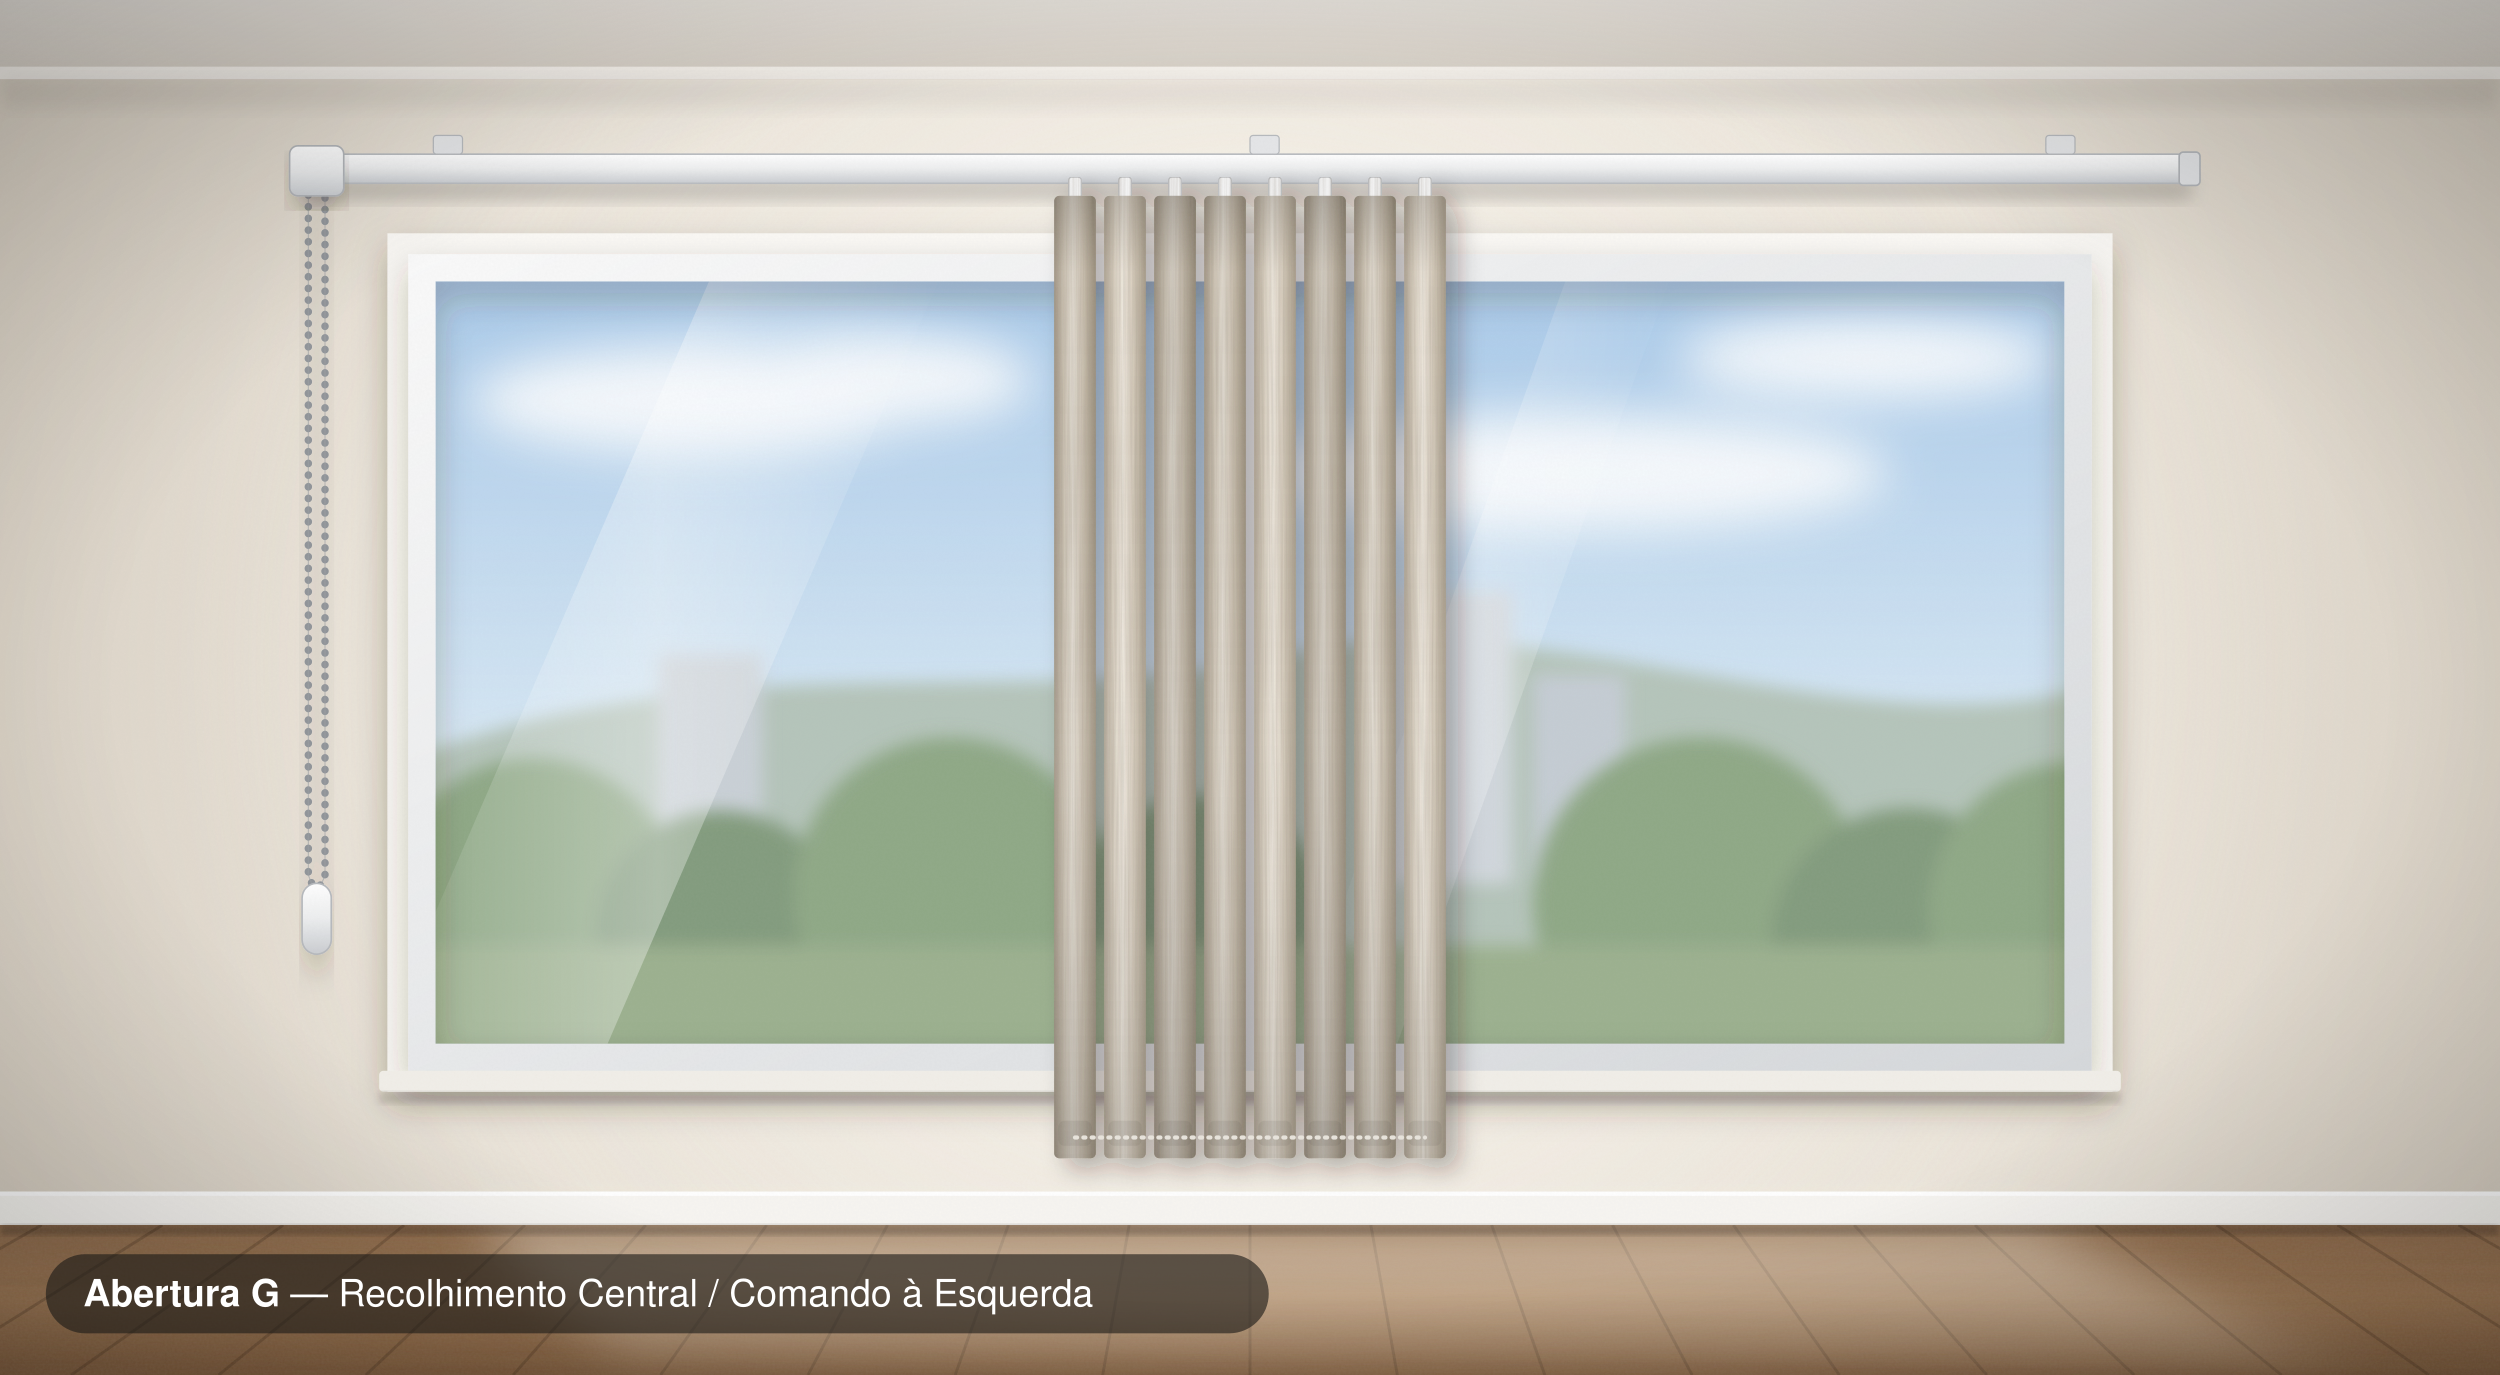
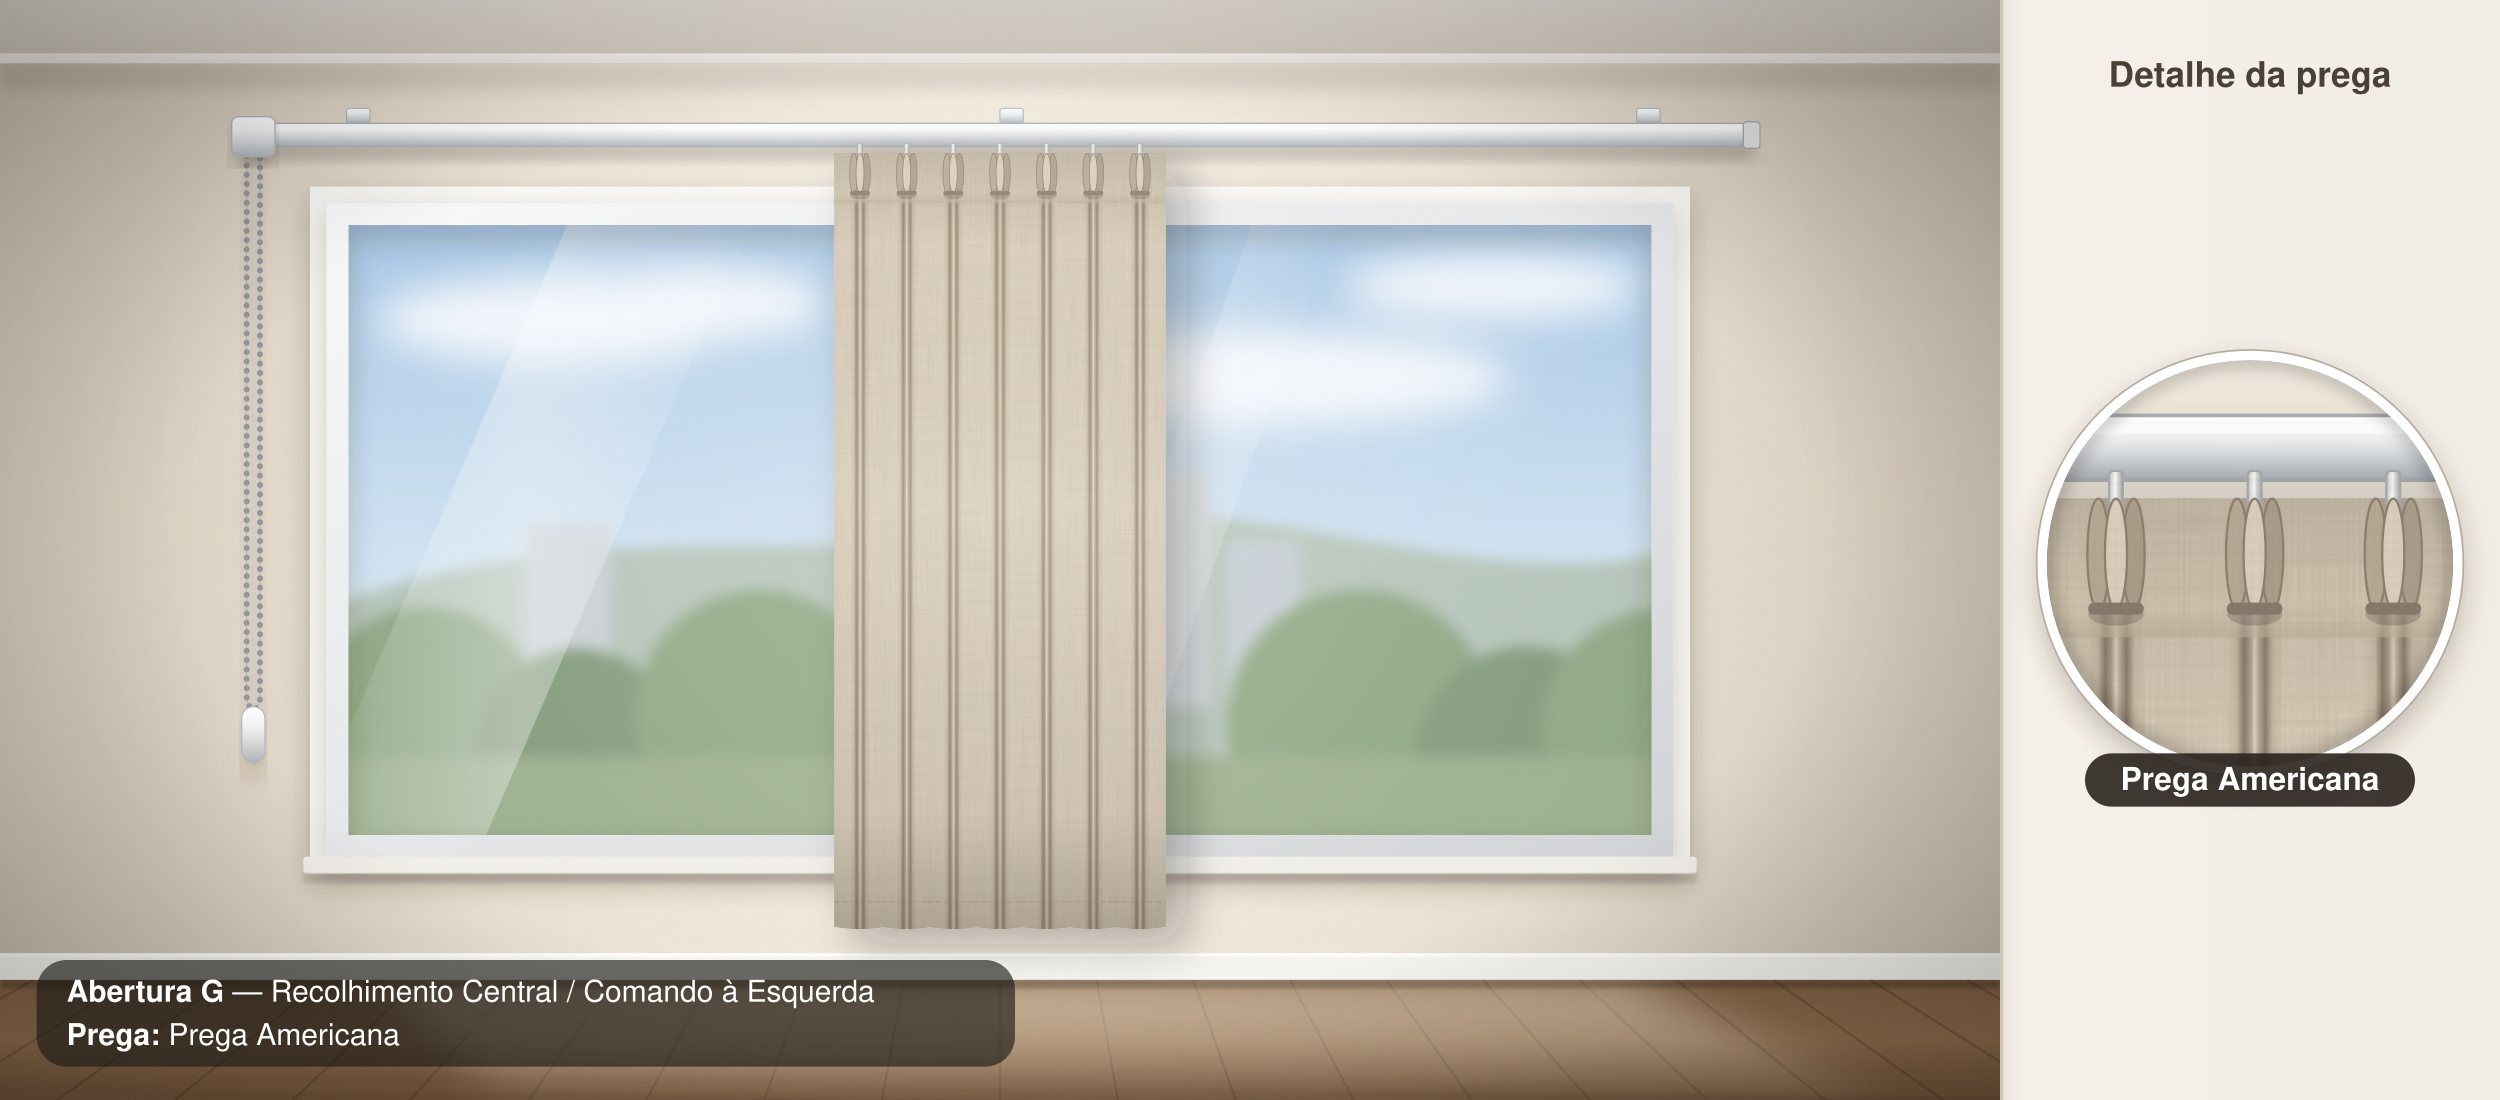
- <svg xmlns="http://www.w3.org/2000/svg" viewBox="0 0 1200 660" width="1200" height="660" role="img" aria-label="Abertura G: Recolhimento Central / Comando à Esquerda">
+ <svg xmlns="http://www.w3.org/2000/svg" viewBox="0 0 1500 660" width="1500" height="660" role="img" aria-label="Abertura G: Recolhimento Central / Comando à Esquerda. Prega: Prega Americana">
  <defs>
-     <radialGradient id="parede" cx="600" cy="318" r="760" gradientUnits="userSpaceOnUse">
-       <stop offset="0" stop-color="#F6F1EA" />
-       <stop offset=".55" stop-color="#E8E1D6" />
-       <stop offset="1" stop-color="#CFC6B8" />
+     <radialGradient id="parede" cx="600" cy="318" r="780" gradientUnits="userSpaceOnUse">
+       <stop offset="0" stop-color="#F4EEE5" />
+       <stop offset=".5" stop-color="#E4DACB" />
+       <stop offset="1" stop-color="#BFB3A2" />
    </radialGradient>
    <linearGradient id="teto" x1="0" y1="0" x2="0" y2="1">
-       <stop offset="0" stop-color="#E6E1DA" />
-       <stop offset="1" stop-color="#D3CCC2" />
+       <stop offset="0" stop-color="#E2DCD3" />
+       <stop offset="1" stop-color="#CCC4B8" />
    </linearGradient>
    <linearGradient id="piso" x1="0" y1="0" x2="0" y2="1">
-       <stop offset="0" stop-color="#8E6A4B" />
-       <stop offset=".5" stop-color="#9F7854" />
-       <stop offset="1" stop-color="#7A5739" />
+       <stop offset="0" stop-color="#7E5B3E" />
+       <stop offset=".5" stop-color="#946D4B" />
+       <stop offset="1" stop-color="#6B4B31" />
    </linearGradient>
    <linearGradient id="luzPiso" x1="0" y1="0" x2="0" y2="1">
-       <stop offset="0" stop-color="#FFF6E6" stop-opacity=".55" />
-       <stop offset="1" stop-color="#FFF6E6" stop-opacity=".12" />
+       <stop offset="0" stop-color="#FFF4DE" stop-opacity=".6" />
+       <stop offset="1" stop-color="#FFF4DE" stop-opacity=".1" />
    </linearGradient>
    <linearGradient id="ceu" x1="0" y1="0" x2="0" y2="1">
-       <stop offset="0" stop-color="#8DB8E2" />
-       <stop offset=".6" stop-color="#C9DFF0" />
-       <stop offset="1" stop-color="#E9F1F4" />
+       <stop offset="0" stop-color="#86B2DE" />
+       <stop offset=".6" stop-color="#C6DDF0" />
+       <stop offset="1" stop-color="#EAF1F3" />
    </linearGradient>
    <linearGradient id="aluminio" x1="0" y1="0" x2="0" y2="1">
      <stop offset="0" stop-color="#FFFFFF" />
-       <stop offset=".5" stop-color="#ECEDEE" />
-       <stop offset="1" stop-color="#C9CCD0" />
-     </linearGradient>
+       <stop offset=".35" stop-color="#F1F2F3" />
+       <stop offset=".6" stop-color="#D9DCDF" />
+       <stop offset="1" stop-color="#AEB2B7" />
+     </linearGradient>
+     <linearGradient id="metal" x1="0" y1="0" x2="1" y2="0">
+       <stop offset="0" stop-color="#C9CCD0" />
+       <stop offset=".45" stop-color="#FFFFFF" />
+       <stop offset="1" stop-color="#A3A7AC" />
+     </linearGradient>
+     <radialGradient id="botao" cx=".35" cy=".35" r=".7">
+       <stop offset="0" stop-color="#FFFFFF" />
+       <stop offset=".5" stop-color="#D8D2C8" />
+       <stop offset="1" stop-color="#8E877C" />
+     </radialGradient>
    <linearGradient id="caixilho" x1="0" y1="0" x2="1" y2="1">
      <stop offset="0" stop-color="#FAFAFA" />
-       <stop offset="1" stop-color="#D5D8DB" />
-     </linearGradient>
-     <linearGradient id="lamina" x1="0" y1="0" x2="1" y2="0">
-       <stop offset="0" stop-color="#A89C8A" />
-       <stop offset=".25" stop-color="#D9CFBF" />
-       <stop offset=".45" stop-color="#EEE7DB" />
-       <stop offset=".7" stop-color="#D3C8B6" />
-       <stop offset="1" stop-color="#9F937F" />
-     </linearGradient>
-     <linearGradient id="laminaAltura" x1="0" y1="0" x2="0" y2="1">
-       <stop offset="0" stop-color="#000" stop-opacity=".18" />
-       <stop offset=".08" stop-color="#000" stop-opacity="0" />
-       <stop offset=".55" stop-color="#FFF" stop-opacity=".06" />
-       <stop offset="1" stop-color="#000" stop-opacity=".16" />
+       <stop offset="1" stop-color="#D1D4D7" />
+     </linearGradient>
+     <linearGradient id="volume" x1="0" y1="0" x2="0" y2="1">
+       <stop offset="0" stop-color="#1B140E" stop-opacity=".34" />
+       <stop offset=".05" stop-color="#1B140E" stop-opacity=".08" />
+       <stop offset=".12" stop-color="#1B140E" stop-opacity="0" />
+       <stop offset=".45" stop-color="#FFF8EA" stop-opacity=".08" />
+       <stop offset=".85" stop-color="#1B140E" stop-opacity=".06" />
+       <stop offset="1" stop-color="#1B140E" stop-opacity=".26" />
+     </linearGradient>
+     <linearGradient id="dobra0Americana" x1="0" y1="0" x2="1" y2="0">
+       <stop offset="0" stop-color="#daceb9" />
+       <stop offset="0.3" stop-color="#dcd0bc" />
+       <stop offset="0.38" stop-color="#d0c2aa" />
+       <stop offset="0.43" stop-color="#877b6b" />
+       <stop offset="0.47" stop-color="#afa18d" />
+       <stop offset="0.5" stop-color="#e4dac8" />
+       <stop offset="0.53" stop-color="#b9ab95" />
+       <stop offset="0.57" stop-color="#8a7e6e" />
+       <stop offset="0.62" stop-color="#cfc0a9" />
+       <stop offset="0.7" stop-color="#dcd0bc" />
+       <stop offset="1" stop-color="#daceb9" />
+     </linearGradient>
+     <linearGradient id="cabecote0" x1="0" y1="0" x2="0" y2="1">
+       <stop offset="0" stop-color="#ddd1be" />
+       <stop offset=".8" stop-color="#d5c8b2" />
+       <stop offset="1" stop-color="#bcae98" />
    </linearGradient>
    <linearGradient id="reflexo" x1="0" y1="0" x2="1" y2="0">
      <stop offset="0" stop-color="#FFF" stop-opacity="0" />
      <stop offset=".5" stop-color="#FFF" stop-opacity=".35" />
      <stop offset="1" stop-color="#FFF" stop-opacity="0" />
    </linearGradient>
    <radialGradient id="vinheta" cx=".5" cy=".5" r=".75">
-       <stop offset=".6" stop-color="#000" stop-opacity="0" />
-       <stop offset="1" stop-color="#000" stop-opacity=".28" />
+       <stop offset=".55" stop-color="#000" stop-opacity="0" />
+       <stop offset="1" stop-color="#000" stop-opacity=".32" />
    </radialGradient>
-     <radialGradient id="brilhoJanela" cx="600" cy="318" r="520" gradientUnits="userSpaceOnUse">
-       <stop offset="0" stop-color="#FFFBF2" stop-opacity=".55" />
-       <stop offset="1" stop-color="#FFFBF2" stop-opacity="0" />
+     <radialGradient id="brilhoJanela" cx="600" cy="318" r="560" gradientUnits="userSpaceOnUse">
+       <stop offset="0" stop-color="#FFF8EC" stop-opacity=".65" />
+       <stop offset="1" stop-color="#FFF8EC" stop-opacity="0" />
    </radialGradient>
+     <radialGradient id="luzNaCortina" cx="600" cy="278.8" r="520" gradientUnits="userSpaceOnUse">
+       <stop offset="0" stop-color="#FFF6E2" stop-opacity=".55" />
+       <stop offset=".6" stop-color="#FFF6E2" stop-opacity=".12" />
+       <stop offset="1" stop-color="#FFF6E2" stop-opacity="0" />
+     </radialGradient>
+     <linearGradient id="fundoLupa" x1="0" y1="0" x2="0" y2="1">
+       <stop offset="0" stop-color="#EEE7DC" />
+       <stop offset="1" stop-color="#D9CFC0" />
+     </linearGradient>
+     <linearGradient id="coluna" x1="0" y1="0" x2="1" y2="0">
+       <stop offset="0" stop-color="#E9E3D9" />
+       <stop offset=".05" stop-color="#F5F1EA" />
+       <stop offset="1" stop-color="#F1ECE4" />
+     </linearGradient>
+     <clipPath id="cena">
+       <rect width="1200" height="660" />
+     </clipPath>
    <clipPath id="vaos">
      <rect x="209" y="135" width="384.5" height="366" />
      <rect x="606.5" y="135" width="384.5" height="366" />
    </clipPath>
    <clipPath id="pisoClip">
      <rect x="0" y="588" width="1200" height="72" />
    </clipPath>
+     <clipPath id="lupa0">
+       <circle cx="1350" cy="338" r="122" />
+     </clipPath>
    <filter id="desfoque4" x="-10%" y="-30%" width="120%" height="160%">
      <feGaussianBlur stdDeviation="4" />
    </filter>
    <filter id="desfoque2">
      <feGaussianBlur stdDeviation="1.6" />
    </filter>
    <filter id="desfoque12" x="-20%" y="-50%" width="140%" height="200%">
      <feGaussianBlur stdDeviation="12" />
    </filter>
    <filter id="sombra" x="-10%" y="-20%" width="120%" height="150%">
      <feDropShadow dx="0" dy="7" stdDeviation="8" flood-color="#3A2E22" flood-opacity=".28" />
    </filter>
-     <filter id="sombraLaminas" x="-10%" y="-5%" width="125%" height="115%">
-       <feDropShadow dx="6" dy="5" stdDeviation="6" flood-color="#2E2418" flood-opacity=".32" />
+     <filter id="sombraCortina" x="-15%" y="-5%" width="135%" height="120%">
+       <feDropShadow dx="2" dy="3" stdDeviation="2.5" flood-color="#241B12" flood-opacity=".35" result="perto" />
+       <feDropShadow dx="12" dy="9" stdDeviation="13" flood-color="#241B12" flood-opacity=".34" />
    </filter>
    <filter id="tecido" x="0" y="0" width="100%" height="100%">
-       <feTurbulence type="fractalNoise" baseFrequency="0.9 0.015" numOctaves="2" seed="4" result="n" />
-       <feColorMatrix in="n" type="matrix" values="0 0 0 0 .35  0 0 0 0 .30  0 0 0 0 .24  0 0 0 .55 -.12" result="nc" />
-       <feComposite in="nc" in2="SourceGraphic" operator="in" result="t" />
+       <feTurbulence type="fractalNoise" baseFrequency="1.5 0.03" numOctaves="2" seed="4" result="urdume" />
+       <feTurbulence type="fractalNoise" baseFrequency="0.03 1.2" numOctaves="1" seed="11" result="trama" />
+       <feBlend in="urdume" in2="trama" mode="multiply" result="fios" />
+       <feColorMatrix in="fios" type="matrix" values="0 0 0 0 .28  0 0 0 0 .23  0 0 0 0 .18  0 0 0 .42 -.15" result="fiosCor" />
+       <feComposite in="fiosCor" in2="SourceGraphic" operator="in" result="textura" />
      <feMerge>
        <feMergeNode in="SourceGraphic" />
-         <feMergeNode in="t" />
+         <feMergeNode in="textura" />
      </feMerge>
+     </filter>
+     <filter id="reboco" x="0" y="0" width="100%" height="100%">
+       <feTurbulence type="fractalNoise" baseFrequency=".55" numOctaves="3" seed="21" />
+       <feColorMatrix type="matrix" values="0 0 0 0 .45  0 0 0 0 .40  0 0 0 0 .34  0 0 0 .09 0" />
    </filter>
    <filter id="grao" x="0" y="0" width="100%" height="100%">
      <feTurbulence type="fractalNoise" baseFrequency=".85" numOctaves="2" seed="9" />
-       <feColorMatrix type="matrix" values="0 0 0 0 .5  0 0 0 0 .5  0 0 0 0 .5  0 0 0 .07 0" />
+       <feColorMatrix type="matrix" values="0 0 0 0 .5  0 0 0 0 .5  0 0 0 0 .5  0 0 0 .06 0" />
    </filter>
    <filter id="veios" x="0" y="0" width="100%" height="100%">
      <feTurbulence type="fractalNoise" baseFrequency="0.004 0.18" numOctaves="3" seed="2" />
-       <feColorMatrix type="matrix" values="0 0 0 0 .25  0 0 0 0 .14  0 0 0 0 .06  0 0 0 .5 -.1" />
+       <feColorMatrix type="matrix" values="0 0 0 0 .25  0 0 0 0 .14  0 0 0 0 .06  0 0 0 .55 -.1" />
    </filter>
  </defs>
-   <rect width="1200" height="660" fill="url(#parede)" />
-   <rect width="1200" height="660" fill="url(#brilhoJanela)" />
-   <rect width="1200" height="38" fill="url(#teto)" />
-   <rect y="32" width="1200" height="6" fill="#F3EFE9" />
-   <rect y="38" width="1200" height="14" fill="#000" opacity=".06" filter="url(#desfoque4)" />
-   <rect y="588" width="1200" height="72" fill="url(#piso)" />
-   <rect y="588" width="1200" height="72" filter="url(#veios)" />
-   <g clip-path="url(#pisoClip)" stroke="#3E2817" stroke-opacity=".28" stroke-width="1.4">
-     <line x1="-328" y1="588" x2="-531.7" y2="660" />
-     <line x1="-270" y1="588" x2="-461" y2="660" />
-     <line x1="-212" y1="588" x2="-390.2" y2="660" />
-     <line x1="-154" y1="588" x2="-319.5" y2="660" />
-     <line x1="-96" y1="588" x2="-248.8" y2="660" />
-     <line x1="-38" y1="588" x2="-178" y2="660" />
-     <line x1="20" y1="588" x2="-107.3" y2="660" />
-     <line x1="78" y1="588" x2="-36.6" y2="660" />
-     <line x1="136" y1="588" x2="34.1" y2="660" />
-     <line x1="194" y1="588" x2="104.9" y2="660" />
-     <line x1="252" y1="588" x2="175.6" y2="660" />
-     <line x1="310" y1="588" x2="246.3" y2="660" />
-     <line x1="368" y1="588" x2="317.1" y2="660" />
-     <line x1="426" y1="588" x2="387.8" y2="660" />
-     <line x1="484" y1="588" x2="458.5" y2="660" />
-     <line x1="542" y1="588" x2="529.3" y2="660" />
-     <line x1="600" y1="588" x2="600" y2="660" />
-     <line x1="658" y1="588" x2="670.7" y2="660" />
-     <line x1="716" y1="588" x2="741.5" y2="660" />
-     <line x1="774" y1="588" x2="812.2" y2="660" />
-     <line x1="832" y1="588" x2="882.9" y2="660" />
-     <line x1="890" y1="588" x2="953.7" y2="660" />
-     <line x1="948" y1="588" x2="1024.4" y2="660" />
-     <line x1="1006" y1="588" x2="1095.1" y2="660" />
-     <line x1="1064" y1="588" x2="1165.9" y2="660" />
-     <line x1="1122" y1="588" x2="1236.6" y2="660" />
-     <line x1="1180" y1="588" x2="1307.3" y2="660" />
-     <line x1="1238" y1="588" x2="1378" y2="660" />
-     <line x1="1296" y1="588" x2="1448.8" y2="660" />
-     <line x1="1354" y1="588" x2="1519.5" y2="660" />
-     <line x1="1412" y1="588" x2="1590.2" y2="660" />
-     <line x1="1470" y1="588" x2="1661" y2="660" />
-     <line x1="1528" y1="588" x2="1731.7" y2="660" />
+   <g clip-path="url(#cena)">
+     <rect width="1200" height="660" fill="url(#parede)" />
+     <rect width="1200" height="660" filter="url(#reboco)" />
+     <rect width="1200" height="660" fill="url(#brilhoJanela)" />
+     <rect width="1200" height="38" fill="url(#teto)" />
+     <rect y="32" width="1200" height="6" fill="#F3EFE9" />
+     <rect y="38" width="1200" height="16" fill="#000" opacity=".08" filter="url(#desfoque4)" />
+     <rect y="588" width="1200" height="72" fill="url(#piso)" />
+     <rect y="588" width="1200" height="72" filter="url(#veios)" />
+     <g clip-path="url(#pisoClip)" stroke="#3E2817" stroke-opacity=".3" stroke-width="1.4">
+       <line x1="-328" y1="588" x2="-531.7" y2="660" />
+       <line x1="-270" y1="588" x2="-461" y2="660" />
+       <line x1="-212" y1="588" x2="-390.2" y2="660" />
+       <line x1="-154" y1="588" x2="-319.5" y2="660" />
+       <line x1="-96" y1="588" x2="-248.8" y2="660" />
+       <line x1="-38" y1="588" x2="-178" y2="660" />
+       <line x1="20" y1="588" x2="-107.3" y2="660" />
+       <line x1="78" y1="588" x2="-36.6" y2="660" />
+       <line x1="136" y1="588" x2="34.1" y2="660" />
+       <line x1="194" y1="588" x2="104.9" y2="660" />
+       <line x1="252" y1="588" x2="175.6" y2="660" />
+       <line x1="310" y1="588" x2="246.3" y2="660" />
+       <line x1="368" y1="588" x2="317.1" y2="660" />
+       <line x1="426" y1="588" x2="387.8" y2="660" />
+       <line x1="484" y1="588" x2="458.5" y2="660" />
+       <line x1="542" y1="588" x2="529.3" y2="660" />
+       <line x1="600" y1="588" x2="600" y2="660" />
+       <line x1="658" y1="588" x2="670.7" y2="660" />
+       <line x1="716" y1="588" x2="741.5" y2="660" />
+       <line x1="774" y1="588" x2="812.2" y2="660" />
+       <line x1="832" y1="588" x2="882.9" y2="660" />
+       <line x1="890" y1="588" x2="953.7" y2="660" />
+       <line x1="948" y1="588" x2="1024.4" y2="660" />
+       <line x1="1006" y1="588" x2="1095.1" y2="660" />
+       <line x1="1064" y1="588" x2="1165.9" y2="660" />
+       <line x1="1122" y1="588" x2="1236.6" y2="660" />
+       <line x1="1180" y1="588" x2="1307.3" y2="660" />
+       <line x1="1238" y1="588" x2="1378" y2="660" />
+       <line x1="1296" y1="588" x2="1448.8" y2="660" />
+       <line x1="1354" y1="588" x2="1519.5" y2="660" />
+       <line x1="1412" y1="588" x2="1590.2" y2="660" />
+       <line x1="1470" y1="588" x2="1661" y2="660" />
+       <line x1="1528" y1="588" x2="1731.7" y2="660" />
+     </g>
+     <polygon points="226,588 974,588 1144,660 306,660" fill="url(#luzPiso)" filter="url(#desfoque12)" />
+     <rect y="572" width="1200" height="16" fill="#F7F5F1" />
+     <rect y="572" width="1200" height="2" fill="#FFFFFF" />
+     <rect y="588" width="1200" height="5" fill="#000" opacity=".24" filter="url(#desfoque2)" />
+     <rect x="186" y="112" width="828" height="412" fill="#FBF9F5" filter="url(#sombra)" />
+     <g clip-path="url(#vaos)">
+       <rect x="196" y="122" width="808" height="392" fill="url(#ceu)" />
+       <g fill="#FFFFFF" opacity=".85" filter="url(#desfoque12)">
+         <ellipse cx="336" cy="192" rx="110" ry="26" />
+         <ellipse cx="426" cy="182" rx="70" ry="22" />
+         <ellipse cx="756" cy="227" rx="150" ry="28" />
+         <ellipse cx="896" cy="172" rx="90" ry="20" />
+       </g>
+       <path d="M196 364 C356 304 496 344 616 314 S896 364 1004 329 V514 H196 Z" fill="#9FB3A6" filter="url(#desfoque4)" />
+       <g filter="url(#desfoque4)">
+         <rect x="666" y="284" width="60" height="140" fill="#C3CBD2" />
+         <rect x="736" y="324" width="44" height="100" fill="#B4BEC7" />
+         <rect x="316" y="314" width="50" height="110" fill="#BAC3CB" />
+       </g>
+       <g filter="url(#desfoque4)">
+         <circle cx="256" cy="434" r="70" fill="#6E8F64" />
+         <circle cx="346" cy="449" r="60" fill="#5F7F58" />
+         <circle cx="456" cy="429" r="75" fill="#6E8F64" />
+         <circle cx="576" cy="444" r="62" fill="#5F7F58" />
+         <circle cx="816" cy="434" r="80" fill="#6E8F64" />
+         <circle cx="916" cy="454" r="66" fill="#5F7F58" />
+         <circle cx="996" cy="436" r="70" fill="#6E8F64" />
+         <rect x="196" y="454" width="808" height="60" fill="#7F9A6E" />
+       </g>
+       <rect x="196" y="122" width="808" height="392" fill="#FFFFFF" opacity=".22" />
+       <polygon points="346,122 456,122 286,514 176,514" fill="url(#reflexo)" />
+       <polygon points="756,122 806,122 666,514 616,514" fill="url(#reflexo)" opacity=".7" />
+     </g>
+     <g filter="url(#sombra)">
+       <path fill-rule="evenodd" fill="url(#caixilho)" d="M196 122 h808 v392 h-808 Z       M209 135 h384.5 v366 h-384.5 Z       M606.5 135 h384.5 v366 h-384.5 Z" />
+     </g>
+     <rect x="593.5" y="135" width="2" height="366" fill="#000" opacity=".08" />
+     <rect x="182" y="514" width="836" height="10" rx="2" fill="#F1EEE8" />
+     <rect x="182" y="524" width="836" height="6" fill="#000" opacity=".12" filter="url(#desfoque2)" />
+     <rect x="208" y="65" width="14" height="9" rx="1.5" fill="url(#aluminio)" stroke="#A9ADB2" stroke-width=".6" />
+     <rect x="600" y="65" width="14" height="9" rx="1.5" fill="url(#aluminio)" stroke="#A9ADB2" stroke-width=".6" />
+     <rect x="982" y="65" width="14" height="9" rx="1.5" fill="url(#aluminio)" stroke="#A9ADB2" stroke-width=".6" />
+     <rect x="148" y="86" width="904" height="10" fill="#000" opacity=".2" filter="url(#desfoque4)" />
+     <rect x="148" y="74" width="904" height="14" rx="3" fill="url(#aluminio)" stroke="#A9ADB2" stroke-width=".8" />
+     <rect x="150" y="76" width="900" height="2" rx="1" fill="#FFFFFF" opacity=".8" />
+     <rect x="144" y="73" width="10" height="16" rx="2" fill="#E2E3E5" stroke="#A3A6AA" stroke-width=".8" />
+     <rect x="1046" y="73" width="10" height="16" rx="2" fill="#E2E3E5" stroke="#A3A6AA" stroke-width=".8" />
+     <g filter="url(#sombraCortina)">
+       <g filter="url(#tecido)">
+         <g transform="translate(516 0)">
+           <g>
+             <path d="M-15.5 92 H15.5 V556 Q0 559 -15.5 556 Z" fill="url(#dobra0Americana)" />
+             <path d="M-15.5 92 H15.5 V556 Q0 559 -15.5 556 Z" fill="url(#volume)" />
+             <line x1="-15.5" y1="541" x2="15.5" y2="541" stroke="#7a6f60" stroke-opacity=".28" stroke-width="1" stroke-dasharray="3 2" vector-effect="non-scaling-stroke" />
+             <rect x="-15.5" y="92" width="31" height="30" fill="url(#cabecote0)" opacity=".6" />
+           </g>
+           <rect x="-1.5" y="86" width="3" height="9" rx="1" fill="url(#metal)" stroke="#A9ACB0" stroke-width=".5" />
+           <ellipse cx="0" cy="117" rx="6" ry="2.5" fill="#000" opacity=".18" />
+           <ellipse cx="-3.8" cy="104" rx="2.4" ry="12" fill="#b9ab95" stroke="#8a7e6e" stroke-width=".5" />
+           <ellipse cx="3.8" cy="104" rx="2.4" ry="12" fill="#ac9e8a" stroke="#8a7e6e" stroke-width=".5" />
+           <ellipse cx="0" cy="104" rx="2.4" ry="12" fill="#e0d5c2" stroke="#8a7e6e" stroke-width=".5" />
+           <rect x="-6" y="114.5" width="12" height="2.6" rx="1.2" fill="#827667" />
+         </g>
+         <g transform="translate(544 0)">
+           <g>
+             <path d="M-15.5 92 H15.5 V556 Q0 559 -15.5 556 Z" fill="url(#dobra0Americana)" />
+             <path d="M-15.5 92 H15.5 V556 Q0 559 -15.5 556 Z" fill="url(#volume)" />
+             <line x1="-15.5" y1="541" x2="15.5" y2="541" stroke="#7a6f60" stroke-opacity=".28" stroke-width="1" stroke-dasharray="3 2" vector-effect="non-scaling-stroke" />
+             <rect x="-15.5" y="92" width="31" height="30" fill="url(#cabecote0)" opacity=".6" />
+           </g>
+           <rect x="-1.5" y="86" width="3" height="9" rx="1" fill="url(#metal)" stroke="#A9ACB0" stroke-width=".5" />
+           <ellipse cx="0" cy="117" rx="6" ry="2.5" fill="#000" opacity=".18" />
+           <ellipse cx="-3.8" cy="104" rx="2.4" ry="12" fill="#b9ab95" stroke="#8a7e6e" stroke-width=".5" />
+           <ellipse cx="3.8" cy="104" rx="2.4" ry="12" fill="#ac9e8a" stroke="#8a7e6e" stroke-width=".5" />
+           <ellipse cx="0" cy="104" rx="2.4" ry="12" fill="#e0d5c2" stroke="#8a7e6e" stroke-width=".5" />
+           <rect x="-6" y="114.5" width="12" height="2.6" rx="1.2" fill="#827667" />
+         </g>
+         <g transform="translate(572 0)">
+           <g>
+             <path d="M-15.5 92 H15.5 V556 Q0 559 -15.5 556 Z" fill="url(#dobra0Americana)" />
+             <path d="M-15.5 92 H15.5 V556 Q0 559 -15.5 556 Z" fill="url(#volume)" />
+             <line x1="-15.5" y1="541" x2="15.5" y2="541" stroke="#7a6f60" stroke-opacity=".28" stroke-width="1" stroke-dasharray="3 2" vector-effect="non-scaling-stroke" />
+             <rect x="-15.5" y="92" width="31" height="30" fill="url(#cabecote0)" opacity=".6" />
+           </g>
+           <rect x="-1.5" y="86" width="3" height="9" rx="1" fill="url(#metal)" stroke="#A9ACB0" stroke-width=".5" />
+           <ellipse cx="0" cy="117" rx="6" ry="2.5" fill="#000" opacity=".18" />
+           <ellipse cx="-3.8" cy="104" rx="2.4" ry="12" fill="#b9ab95" stroke="#8a7e6e" stroke-width=".5" />
+           <ellipse cx="3.8" cy="104" rx="2.4" ry="12" fill="#ac9e8a" stroke="#8a7e6e" stroke-width=".5" />
+           <ellipse cx="0" cy="104" rx="2.4" ry="12" fill="#e0d5c2" stroke="#8a7e6e" stroke-width=".5" />
+           <rect x="-6" y="114.5" width="12" height="2.6" rx="1.2" fill="#827667" />
+         </g>
+         <g transform="translate(600 0)">
+           <g>
+             <path d="M-15.5 92 H15.5 V556 Q0 559 -15.5 556 Z" fill="url(#dobra0Americana)" />
+             <path d="M-15.5 92 H15.5 V556 Q0 559 -15.5 556 Z" fill="url(#volume)" />
+             <line x1="-15.5" y1="541" x2="15.5" y2="541" stroke="#7a6f60" stroke-opacity=".28" stroke-width="1" stroke-dasharray="3 2" vector-effect="non-scaling-stroke" />
+             <rect x="-15.5" y="92" width="31" height="30" fill="url(#cabecote0)" opacity=".6" />
+           </g>
+           <rect x="-1.5" y="86" width="3" height="9" rx="1" fill="url(#metal)" stroke="#A9ACB0" stroke-width=".5" />
+           <ellipse cx="0" cy="117" rx="6" ry="2.5" fill="#000" opacity=".18" />
+           <ellipse cx="-3.8" cy="104" rx="2.4" ry="12" fill="#b9ab95" stroke="#8a7e6e" stroke-width=".5" />
+           <ellipse cx="3.8" cy="104" rx="2.4" ry="12" fill="#ac9e8a" stroke="#8a7e6e" stroke-width=".5" />
+           <ellipse cx="0" cy="104" rx="2.4" ry="12" fill="#e0d5c2" stroke="#8a7e6e" stroke-width=".5" />
+           <rect x="-6" y="114.5" width="12" height="2.6" rx="1.2" fill="#827667" />
+         </g>
+         <g transform="translate(628 0)">
+           <g>
+             <path d="M-15.5 92 H15.5 V556 Q0 559 -15.5 556 Z" fill="url(#dobra0Americana)" />
+             <path d="M-15.5 92 H15.5 V556 Q0 559 -15.5 556 Z" fill="url(#volume)" />
+             <line x1="-15.5" y1="541" x2="15.5" y2="541" stroke="#7a6f60" stroke-opacity=".28" stroke-width="1" stroke-dasharray="3 2" vector-effect="non-scaling-stroke" />
+             <rect x="-15.5" y="92" width="31" height="30" fill="url(#cabecote0)" opacity=".6" />
+           </g>
+           <rect x="-1.5" y="86" width="3" height="9" rx="1" fill="url(#metal)" stroke="#A9ACB0" stroke-width=".5" />
+           <ellipse cx="0" cy="117" rx="6" ry="2.5" fill="#000" opacity=".18" />
+           <ellipse cx="-3.8" cy="104" rx="2.4" ry="12" fill="#b9ab95" stroke="#8a7e6e" stroke-width=".5" />
+           <ellipse cx="3.8" cy="104" rx="2.4" ry="12" fill="#ac9e8a" stroke="#8a7e6e" stroke-width=".5" />
+           <ellipse cx="0" cy="104" rx="2.4" ry="12" fill="#e0d5c2" stroke="#8a7e6e" stroke-width=".5" />
+           <rect x="-6" y="114.5" width="12" height="2.6" rx="1.2" fill="#827667" />
+         </g>
+         <g transform="translate(656 0)">
+           <g>
+             <path d="M-15.5 92 H15.5 V556 Q0 559 -15.5 556 Z" fill="url(#dobra0Americana)" />
+             <path d="M-15.5 92 H15.5 V556 Q0 559 -15.5 556 Z" fill="url(#volume)" />
+             <line x1="-15.5" y1="541" x2="15.5" y2="541" stroke="#7a6f60" stroke-opacity=".28" stroke-width="1" stroke-dasharray="3 2" vector-effect="non-scaling-stroke" />
+             <rect x="-15.5" y="92" width="31" height="30" fill="url(#cabecote0)" opacity=".6" />
+           </g>
+           <rect x="-1.5" y="86" width="3" height="9" rx="1" fill="url(#metal)" stroke="#A9ACB0" stroke-width=".5" />
+           <ellipse cx="0" cy="117" rx="6" ry="2.5" fill="#000" opacity=".18" />
+           <ellipse cx="-3.8" cy="104" rx="2.4" ry="12" fill="#b9ab95" stroke="#8a7e6e" stroke-width=".5" />
+           <ellipse cx="3.8" cy="104" rx="2.4" ry="12" fill="#ac9e8a" stroke="#8a7e6e" stroke-width=".5" />
+           <ellipse cx="0" cy="104" rx="2.4" ry="12" fill="#e0d5c2" stroke="#8a7e6e" stroke-width=".5" />
+           <rect x="-6" y="114.5" width="12" height="2.6" rx="1.2" fill="#827667" />
+         </g>
+         <g transform="translate(684 0)">
+           <g>
+             <path d="M-15.5 92 H15.5 V556 Q0 559 -15.5 556 Z" fill="url(#dobra0Americana)" />
+             <path d="M-15.5 92 H15.5 V556 Q0 559 -15.5 556 Z" fill="url(#volume)" />
+             <line x1="-15.5" y1="541" x2="15.5" y2="541" stroke="#7a6f60" stroke-opacity=".28" stroke-width="1" stroke-dasharray="3 2" vector-effect="non-scaling-stroke" />
+             <rect x="-15.5" y="92" width="31" height="30" fill="url(#cabecote0)" opacity=".6" />
+           </g>
+           <rect x="-1.5" y="86" width="3" height="9" rx="1" fill="url(#metal)" stroke="#A9ACB0" stroke-width=".5" />
+           <ellipse cx="0" cy="117" rx="6" ry="2.5" fill="#000" opacity=".18" />
+           <ellipse cx="-3.8" cy="104" rx="2.4" ry="12" fill="#b9ab95" stroke="#8a7e6e" stroke-width=".5" />
+           <ellipse cx="3.8" cy="104" rx="2.4" ry="12" fill="#ac9e8a" stroke="#8a7e6e" stroke-width=".5" />
+           <ellipse cx="0" cy="104" rx="2.4" ry="12" fill="#e0d5c2" stroke="#8a7e6e" stroke-width=".5" />
+           <rect x="-6" y="114.5" width="12" height="2.6" rx="1.2" fill="#827667" />
+         </g>
+       </g>
+     </g>
+     <g filter="url(#sombra)">
+       <path d="M148 88 V420 Q152 432 156 420 V88" stroke="#8F9398" stroke-dasharray="0.1 5.5" stroke-linecap="round" stroke-width="3.6" fill="none" />
+       <path d="M148 88 V420 Q152 432 156 420 V88" stroke="#9A9DA1" stroke-width=".6" fill="none" opacity=".6" />
+       <rect x="145" y="424" width="14" height="34" rx="7" fill="url(#aluminio)" stroke="#B5B8BC" stroke-width=".8" />
+     </g>
+     <rect x="139" y="70" width="26" height="24" rx="4" fill="url(#aluminio)" stroke="#B0B3B7" stroke-width=".8" filter="url(#sombra)" />
+     <rect width="1200" height="660" fill="url(#luzNaCortina)" style="mix-blend-mode:soft-light" />
+     <rect width="1200" height="660" fill="url(#vinheta)" />
+     <rect width="1200" height="660" filter="url(#grao)" />
+     <g>
+       <rect x="22" y="576" width="587" height="64" rx="18" fill="#1C1A17" fill-opacity=".64" />
+       <text x="40" y="601" font-family="Segoe UI, Helvetica, Arial, sans-serif" font-size="18" fill="#FFFFFF">
+         <tspan font-weight="700">Abertura G</tspan> — Recolhimento Central / Comando à Esquerda</text>
+       <text x="40" y="627" font-family="Segoe UI, Helvetica, Arial, sans-serif" font-size="18" fill="#FFFFFF">
+         <tspan font-weight="700">Prega:</tspan> Prega Americana</text>
+     </g>
  </g>
-   <polygon points="226,588 974,588 1144,660 306,660" fill="url(#luzPiso)" filter="url(#desfoque12)" />
-   <rect y="572" width="1200" height="16" fill="#F7F5F1" />
-   <rect y="572" width="1200" height="2" fill="#FFFFFF" />
-   <rect y="588" width="1200" height="5" fill="#000" opacity=".22" filter="url(#desfoque2)" />
-   <rect x="186" y="112" width="828" height="412" fill="#FBF9F5" filter="url(#sombra)" />
-   <g clip-path="url(#vaos)">
-     <rect x="196" y="122" width="808" height="392" fill="url(#ceu)" />
-     <g fill="#FFFFFF" opacity=".85" filter="url(#desfoque12)">
-       <ellipse cx="336" cy="192" rx="110" ry="26" />
-       <ellipse cx="426" cy="182" rx="70" ry="22" />
-       <ellipse cx="756" cy="227" rx="150" ry="28" />
-       <ellipse cx="896" cy="172" rx="90" ry="20" />
-     </g>
-     <path d="M196 364 C356 304 496 344 616 314 S896 364 1004 329 V514 H196 Z" fill="#9FB3A6" filter="url(#desfoque4)" />
-     <g filter="url(#desfoque4)">
-       <rect x="666" y="284" width="60" height="140" fill="#C3CBD2" />
-       <rect x="736" y="324" width="44" height="100" fill="#B4BEC7" />
-       <rect x="316" y="314" width="50" height="110" fill="#BAC3CB" />
-     </g>
-     <g filter="url(#desfoque4)">
-       <circle cx="256" cy="434" r="70" fill="#6E8F64" />
-       <circle cx="346" cy="449" r="60" fill="#5F7F58" />
-       <circle cx="456" cy="429" r="75" fill="#6E8F64" />
-       <circle cx="576" cy="444" r="62" fill="#5F7F58" />
-       <circle cx="816" cy="434" r="80" fill="#6E8F64" />
-       <circle cx="916" cy="454" r="66" fill="#5F7F58" />
-       <circle cx="996" cy="436" r="70" fill="#6E8F64" />
-       <rect x="196" y="454" width="808" height="60" fill="#7F9A6E" />
-     </g>
-     <rect x="196" y="122" width="808" height="392" fill="#FFFFFF" opacity=".22" />
-     <polygon points="346,122 456,122 286,514 176,514" fill="url(#reflexo)" />
-     <polygon points="756,122 806,122 666,514 616,514" fill="url(#reflexo)" opacity=".7" />
+   <rect x="1200" width="300" height="660" fill="url(#coluna)" />
+   <rect x="1200" width="2" height="660" fill="#CFC5B7" />
+   <text x="1350" y="52" text-anchor="middle" font-family="Segoe UI, Helvetica, Arial, sans-serif" font-size="21" font-weight="700" fill="#4A4036">Detalhe da prega</text>
+   <circle cx="1350" cy="338" r="128" fill="#FFFFFF" filter="url(#sombra)" />
+   <g clip-path="url(#lupa0)">
+     <rect x="1228" y="216" width="244" height="244" fill="url(#fundoLupa)" />
+     <g transform="translate(1350 338) scale(2.773) translate(0 -106)">
+       <rect x="-74" y="74" width="148" height="14" rx="3" fill="url(#aluminio)" stroke="#A9ADB2" stroke-width=".8" />
+       <rect x="-74" y="76" width="148" height="2" fill="#FFFFFF" opacity=".8" />
+       <g filter="url(#sombraCortina)">
+         <g filter="url(#tecido)">
+           <g transform="translate(-59 0)">
+             <g>
+               <path d="M-16.5 92 H16.5 V556 Q0 559 -16.5 556 Z" fill="url(#dobra0Americana)" />
+               <path d="M-16.5 92 H16.5 V556 Q0 559 -16.5 556 Z" fill="url(#volume)" />
+               <line x1="-16.5" y1="541" x2="16.5" y2="541" stroke="#7a6f60" stroke-opacity=".28" stroke-width="1" stroke-dasharray="3 2" vector-effect="non-scaling-stroke" />
+               <rect x="-16.5" y="92" width="33" height="30" fill="url(#cabecote0)" opacity=".6" />
+             </g>
+             <rect x="-1.5" y="86" width="3" height="9" rx="1" fill="url(#metal)" stroke="#A9ACB0" stroke-width=".5" />
+             <ellipse cx="0" cy="117" rx="6" ry="2.5" fill="#000" opacity=".18" />
+             <ellipse cx="-3.8" cy="104" rx="2.4" ry="12" fill="#b9ab95" stroke="#8a7e6e" stroke-width=".5" />
+             <ellipse cx="3.8" cy="104" rx="2.4" ry="12" fill="#ac9e8a" stroke="#8a7e6e" stroke-width=".5" />
+             <ellipse cx="0" cy="104" rx="2.4" ry="12" fill="#e0d5c2" stroke="#8a7e6e" stroke-width=".5" />
+             <rect x="-6" y="114.5" width="12" height="2.6" rx="1.2" fill="#827667" />
+           </g>
+           <g transform="translate(-29 0)">
+             <g>
+               <path d="M-16.5 92 H16.5 V556 Q0 559 -16.5 556 Z" fill="url(#dobra0Americana)" />
+               <path d="M-16.5 92 H16.5 V556 Q0 559 -16.5 556 Z" fill="url(#volume)" />
+               <line x1="-16.5" y1="541" x2="16.5" y2="541" stroke="#7a6f60" stroke-opacity=".28" stroke-width="1" stroke-dasharray="3 2" vector-effect="non-scaling-stroke" />
+               <rect x="-16.5" y="92" width="33" height="30" fill="url(#cabecote0)" opacity=".6" />
+             </g>
+             <rect x="-1.5" y="86" width="3" height="9" rx="1" fill="url(#metal)" stroke="#A9ACB0" stroke-width=".5" />
+             <ellipse cx="0" cy="117" rx="6" ry="2.5" fill="#000" opacity=".18" />
+             <ellipse cx="-3.8" cy="104" rx="2.4" ry="12" fill="#b9ab95" stroke="#8a7e6e" stroke-width=".5" />
+             <ellipse cx="3.8" cy="104" rx="2.4" ry="12" fill="#ac9e8a" stroke="#8a7e6e" stroke-width=".5" />
+             <ellipse cx="0" cy="104" rx="2.4" ry="12" fill="#e0d5c2" stroke="#8a7e6e" stroke-width=".5" />
+             <rect x="-6" y="114.5" width="12" height="2.6" rx="1.2" fill="#827667" />
+           </g>
+           <g transform="translate(1 0)">
+             <g>
+               <path d="M-16.5 92 H16.5 V556 Q0 559 -16.5 556 Z" fill="url(#dobra0Americana)" />
+               <path d="M-16.5 92 H16.5 V556 Q0 559 -16.5 556 Z" fill="url(#volume)" />
+               <line x1="-16.5" y1="541" x2="16.5" y2="541" stroke="#7a6f60" stroke-opacity=".28" stroke-width="1" stroke-dasharray="3 2" vector-effect="non-scaling-stroke" />
+               <rect x="-16.5" y="92" width="33" height="30" fill="url(#cabecote0)" opacity=".6" />
+             </g>
+             <rect x="-1.5" y="86" width="3" height="9" rx="1" fill="url(#metal)" stroke="#A9ACB0" stroke-width=".5" />
+             <ellipse cx="0" cy="117" rx="6" ry="2.5" fill="#000" opacity=".18" />
+             <ellipse cx="-3.8" cy="104" rx="2.4" ry="12" fill="#b9ab95" stroke="#8a7e6e" stroke-width=".5" />
+             <ellipse cx="3.8" cy="104" rx="2.4" ry="12" fill="#ac9e8a" stroke="#8a7e6e" stroke-width=".5" />
+             <ellipse cx="0" cy="104" rx="2.4" ry="12" fill="#e0d5c2" stroke="#8a7e6e" stroke-width=".5" />
+             <rect x="-6" y="114.5" width="12" height="2.6" rx="1.2" fill="#827667" />
+           </g>
+           <g transform="translate(31 0)">
+             <g>
+               <path d="M-16.5 92 H16.5 V556 Q0 559 -16.5 556 Z" fill="url(#dobra0Americana)" />
+               <path d="M-16.5 92 H16.5 V556 Q0 559 -16.5 556 Z" fill="url(#volume)" />
+               <line x1="-16.5" y1="541" x2="16.5" y2="541" stroke="#7a6f60" stroke-opacity=".28" stroke-width="1" stroke-dasharray="3 2" vector-effect="non-scaling-stroke" />
+               <rect x="-16.5" y="92" width="33" height="30" fill="url(#cabecote0)" opacity=".6" />
+             </g>
+             <rect x="-1.5" y="86" width="3" height="9" rx="1" fill="url(#metal)" stroke="#A9ACB0" stroke-width=".5" />
+             <ellipse cx="0" cy="117" rx="6" ry="2.5" fill="#000" opacity=".18" />
+             <ellipse cx="-3.8" cy="104" rx="2.4" ry="12" fill="#b9ab95" stroke="#8a7e6e" stroke-width=".5" />
+             <ellipse cx="3.8" cy="104" rx="2.4" ry="12" fill="#ac9e8a" stroke="#8a7e6e" stroke-width=".5" />
+             <ellipse cx="0" cy="104" rx="2.4" ry="12" fill="#e0d5c2" stroke="#8a7e6e" stroke-width=".5" />
+             <rect x="-6" y="114.5" width="12" height="2.6" rx="1.2" fill="#827667" />
+           </g>
+           <g transform="translate(61 0)">
+             <g>
+               <path d="M-16.5 92 H16.5 V556 Q0 559 -16.5 556 Z" fill="url(#dobra0Americana)" />
+               <path d="M-16.5 92 H16.5 V556 Q0 559 -16.5 556 Z" fill="url(#volume)" />
+               <line x1="-16.5" y1="541" x2="16.5" y2="541" stroke="#7a6f60" stroke-opacity=".28" stroke-width="1" stroke-dasharray="3 2" vector-effect="non-scaling-stroke" />
+               <rect x="-16.5" y="92" width="33" height="30" fill="url(#cabecote0)" opacity=".6" />
+             </g>
+             <rect x="-1.5" y="86" width="3" height="9" rx="1" fill="url(#metal)" stroke="#A9ACB0" stroke-width=".5" />
+             <ellipse cx="0" cy="117" rx="6" ry="2.5" fill="#000" opacity=".18" />
+             <ellipse cx="-3.8" cy="104" rx="2.4" ry="12" fill="#b9ab95" stroke="#8a7e6e" stroke-width=".5" />
+             <ellipse cx="3.8" cy="104" rx="2.4" ry="12" fill="#ac9e8a" stroke="#8a7e6e" stroke-width=".5" />
+             <ellipse cx="0" cy="104" rx="2.4" ry="12" fill="#e0d5c2" stroke="#8a7e6e" stroke-width=".5" />
+             <rect x="-6" y="114.5" width="12" height="2.6" rx="1.2" fill="#827667" />
+           </g>
+         </g>
+       </g>
+     </g>
+     <circle cx="1350" cy="338" r="122" fill="none" stroke="#000" stroke-opacity=".18" stroke-width="10" filter="url(#desfoque4)" />
  </g>
-   <g filter="url(#sombra)">
-     <path fill-rule="evenodd" fill="url(#caixilho)" d="M196 122 h808 v392 h-808 Z       M209 135 h384.5 v366 h-384.5 Z       M606.5 135 h384.5 v366 h-384.5 Z" />
-   </g>
-   <rect x="593.5" y="135" width="2" height="366" fill="#000" opacity=".08" />
-   <rect x="182" y="514" width="836" height="10" rx="2" fill="#F1EEE8" />
-   <rect x="182" y="524" width="836" height="6" fill="#000" opacity=".12" filter="url(#desfoque2)" />
-   <rect x="148" y="86" width="904" height="10" fill="#000" opacity=".18" filter="url(#desfoque4)" />
-   <rect x="148" y="74" width="904" height="14" rx="3" fill="url(#aluminio)" stroke="#B8BBBF" stroke-width=".8" />
-   <rect x="144" y="73" width="10" height="16" rx="2" fill="#E2E3E5" stroke="#B0B3B7" stroke-width=".8" />
-   <rect x="1046" y="73" width="10" height="16" rx="2" fill="#E2E3E5" stroke="#B0B3B7" stroke-width=".8" />
-   <rect x="208" y="65" width="14" height="9" rx="1.5" fill="#E4E5E7" stroke="#B5B8BC" stroke-width=".6" />
-   <rect x="600" y="65" width="14" height="9" rx="1.5" fill="#E4E5E7" stroke="#B5B8BC" stroke-width=".6" />
-   <rect x="982" y="65" width="14" height="9" rx="1.5" fill="#E4E5E7" stroke="#B5B8BC" stroke-width=".6" />
-   <g filter="url(#sombraLaminas)">
-     <g filter="url(#tecido)">
-       <g transform="translate(516 0)">
-         <rect x="-3" y="85" width="6" height="12" rx="1.5" fill="#F4F4F4" stroke="#BDBFC2" stroke-width=".6" />
-         <rect x="-10" y="94" width="20" height="462" rx="2.5" fill="url(#lamina)" />
-         <rect x="-10" y="94" width="20" height="462" rx="2.5" fill="url(#laminaAltura)" />
-         <rect x="-10" y="94" width="20" height="462" rx="2.5" fill="#000" opacity="0.05" />
-         <rect x="-8" y="538" width="16" height="12" rx="3" fill="#000" opacity=".07" />
-       </g>
-       <g transform="translate(540 0)">
-         <rect x="-3" y="85" width="6" height="12" rx="1.5" fill="#F4F4F4" stroke="#BDBFC2" stroke-width=".6" />
-         <rect x="-10" y="94" width="20" height="462" rx="2.5" fill="url(#lamina)" />
-         <rect x="-10" y="94" width="20" height="462" rx="2.5" fill="url(#laminaAltura)" />
-         <rect x="-10" y="94" width="20" height="462" rx="2.5" fill="#FFF" opacity="0.07" />
-         <rect x="-8" y="538" width="16" height="12" rx="3" fill="#000" opacity=".07" />
-       </g>
-       <g transform="translate(564 0)">
-         <rect x="-3" y="85" width="6" height="12" rx="1.5" fill="#F4F4F4" stroke="#BDBFC2" stroke-width=".6" />
-         <rect x="-10" y="94" width="20" height="462" rx="2.5" fill="url(#lamina)" />
-         <rect x="-10" y="94" width="20" height="462" rx="2.5" fill="url(#laminaAltura)" />
-         <rect x="-10" y="94" width="20" height="462" rx="2.5" fill="#000" opacity="0.1" />
-         <rect x="-8" y="538" width="16" height="12" rx="3" fill="#000" opacity=".07" />
-       </g>
-       <g transform="translate(588 0)">
-         <rect x="-3" y="85" width="6" height="12" rx="1.5" fill="#F4F4F4" stroke="#BDBFC2" stroke-width=".6" />
-         <rect x="-10" y="94" width="20" height="462" rx="2.5" fill="url(#lamina)" />
-         <rect x="-10" y="94" width="20" height="462" rx="2.5" fill="url(#laminaAltura)" />
-         <rect x="-10" y="94" width="20" height="462" rx="2.5" fill="#000" opacity="0.05" />
-         <rect x="-8" y="538" width="16" height="12" rx="3" fill="#000" opacity=".07" />
-       </g>
-       <g transform="translate(612 0)">
-         <rect x="-3" y="85" width="6" height="12" rx="1.5" fill="#F4F4F4" stroke="#BDBFC2" stroke-width=".6" />
-         <rect x="-10" y="94" width="20" height="462" rx="2.5" fill="url(#lamina)" />
-         <rect x="-10" y="94" width="20" height="462" rx="2.5" fill="url(#laminaAltura)" />
-         <rect x="-10" y="94" width="20" height="462" rx="2.5" fill="#FFF" opacity="0.07" />
-         <rect x="-8" y="538" width="16" height="12" rx="3" fill="#000" opacity=".07" />
-       </g>
-       <g transform="translate(636 0)">
-         <rect x="-3" y="85" width="6" height="12" rx="1.5" fill="#F4F4F4" stroke="#BDBFC2" stroke-width=".6" />
-         <rect x="-10" y="94" width="20" height="462" rx="2.5" fill="url(#lamina)" />
-         <rect x="-10" y="94" width="20" height="462" rx="2.5" fill="url(#laminaAltura)" />
-         <rect x="-10" y="94" width="20" height="462" rx="2.5" fill="#000" opacity="0.1" />
-         <rect x="-8" y="538" width="16" height="12" rx="3" fill="#000" opacity=".07" />
-       </g>
-       <g transform="translate(660 0)">
-         <rect x="-3" y="85" width="6" height="12" rx="1.5" fill="#F4F4F4" stroke="#BDBFC2" stroke-width=".6" />
-         <rect x="-10" y="94" width="20" height="462" rx="2.5" fill="url(#lamina)" />
-         <rect x="-10" y="94" width="20" height="462" rx="2.5" fill="url(#laminaAltura)" />
-         <rect x="-10" y="94" width="20" height="462" rx="2.5" fill="#000" opacity="0.05" />
-         <rect x="-8" y="538" width="16" height="12" rx="3" fill="#000" opacity=".07" />
-       </g>
-       <g transform="translate(684 0)">
-         <rect x="-3" y="85" width="6" height="12" rx="1.5" fill="#F4F4F4" stroke="#BDBFC2" stroke-width=".6" />
-         <rect x="-10" y="94" width="20" height="462" rx="2.5" fill="url(#lamina)" />
-         <rect x="-10" y="94" width="20" height="462" rx="2.5" fill="url(#laminaAltura)" />
-         <rect x="-10" y="94" width="20" height="462" rx="2.5" fill="#FFF" opacity="0.07" />
-         <rect x="-8" y="538" width="16" height="12" rx="3" fill="#000" opacity=".07" />
-       </g>
-     </g>
-   </g>
-   <g>
-     <line x1="516" y1="546" x2="684" y2="546" stroke="#E8E4DC" stroke-width="2" stroke-dasharray="1 3" stroke-linecap="round" />
-   </g>
-   <g filter="url(#sombra)">
-     <path d="M148 88 V420 Q152 432 156 420 V88" stroke="#8F9398" stroke-dasharray="0.1 5.5" stroke-linecap="round" stroke-width="3.6" fill="none" />
-     <path d="M148 88 V420 Q152 432 156 420 V88" stroke="#9A9DA1" stroke-width=".6" fill="none" opacity=".6" />
-     <rect x="145" y="424" width="14" height="34" rx="7" fill="url(#aluminio)" stroke="#B5B8BC" stroke-width=".8" />
-   </g>
-   <rect x="139" y="70" width="26" height="24" rx="4" fill="url(#aluminio)" stroke="#B0B3B7" stroke-width=".8" filter="url(#sombra)" />
-   <rect width="1200" height="660" fill="url(#vinheta)" />
-   <rect width="1200" height="660" filter="url(#grao)" />
-   <g>
-     <rect x="22" y="602" width="587" height="38" rx="19" fill="#1C1A17" fill-opacity=".62" />
-     <text x="40" y="627" font-family="Segoe UI, Helvetica, Arial, sans-serif" font-size="18" fill="#FFFFFF">
-       <tspan font-weight="700">Abertura G</tspan> — Recolhimento Central / Comando à Esquerda</text>
-   </g>
+   <circle cx="1350" cy="338" r="125" fill="none" stroke="#FFFFFF" stroke-width="6" />
+   <circle cx="1350" cy="338" r="128" fill="none" stroke="#B4AB9D" stroke-width="1" />
+   <rect x="1251" y="452" width="198" height="32" rx="16" fill="#2B241E" fill-opacity=".9" />
+   <text x="1350" y="474" text-anchor="middle" font-family="Segoe UI, Helvetica, Arial, sans-serif" font-size="19" font-weight="700" fill="#FFFFFF">Prega Americana</text>
</svg>
